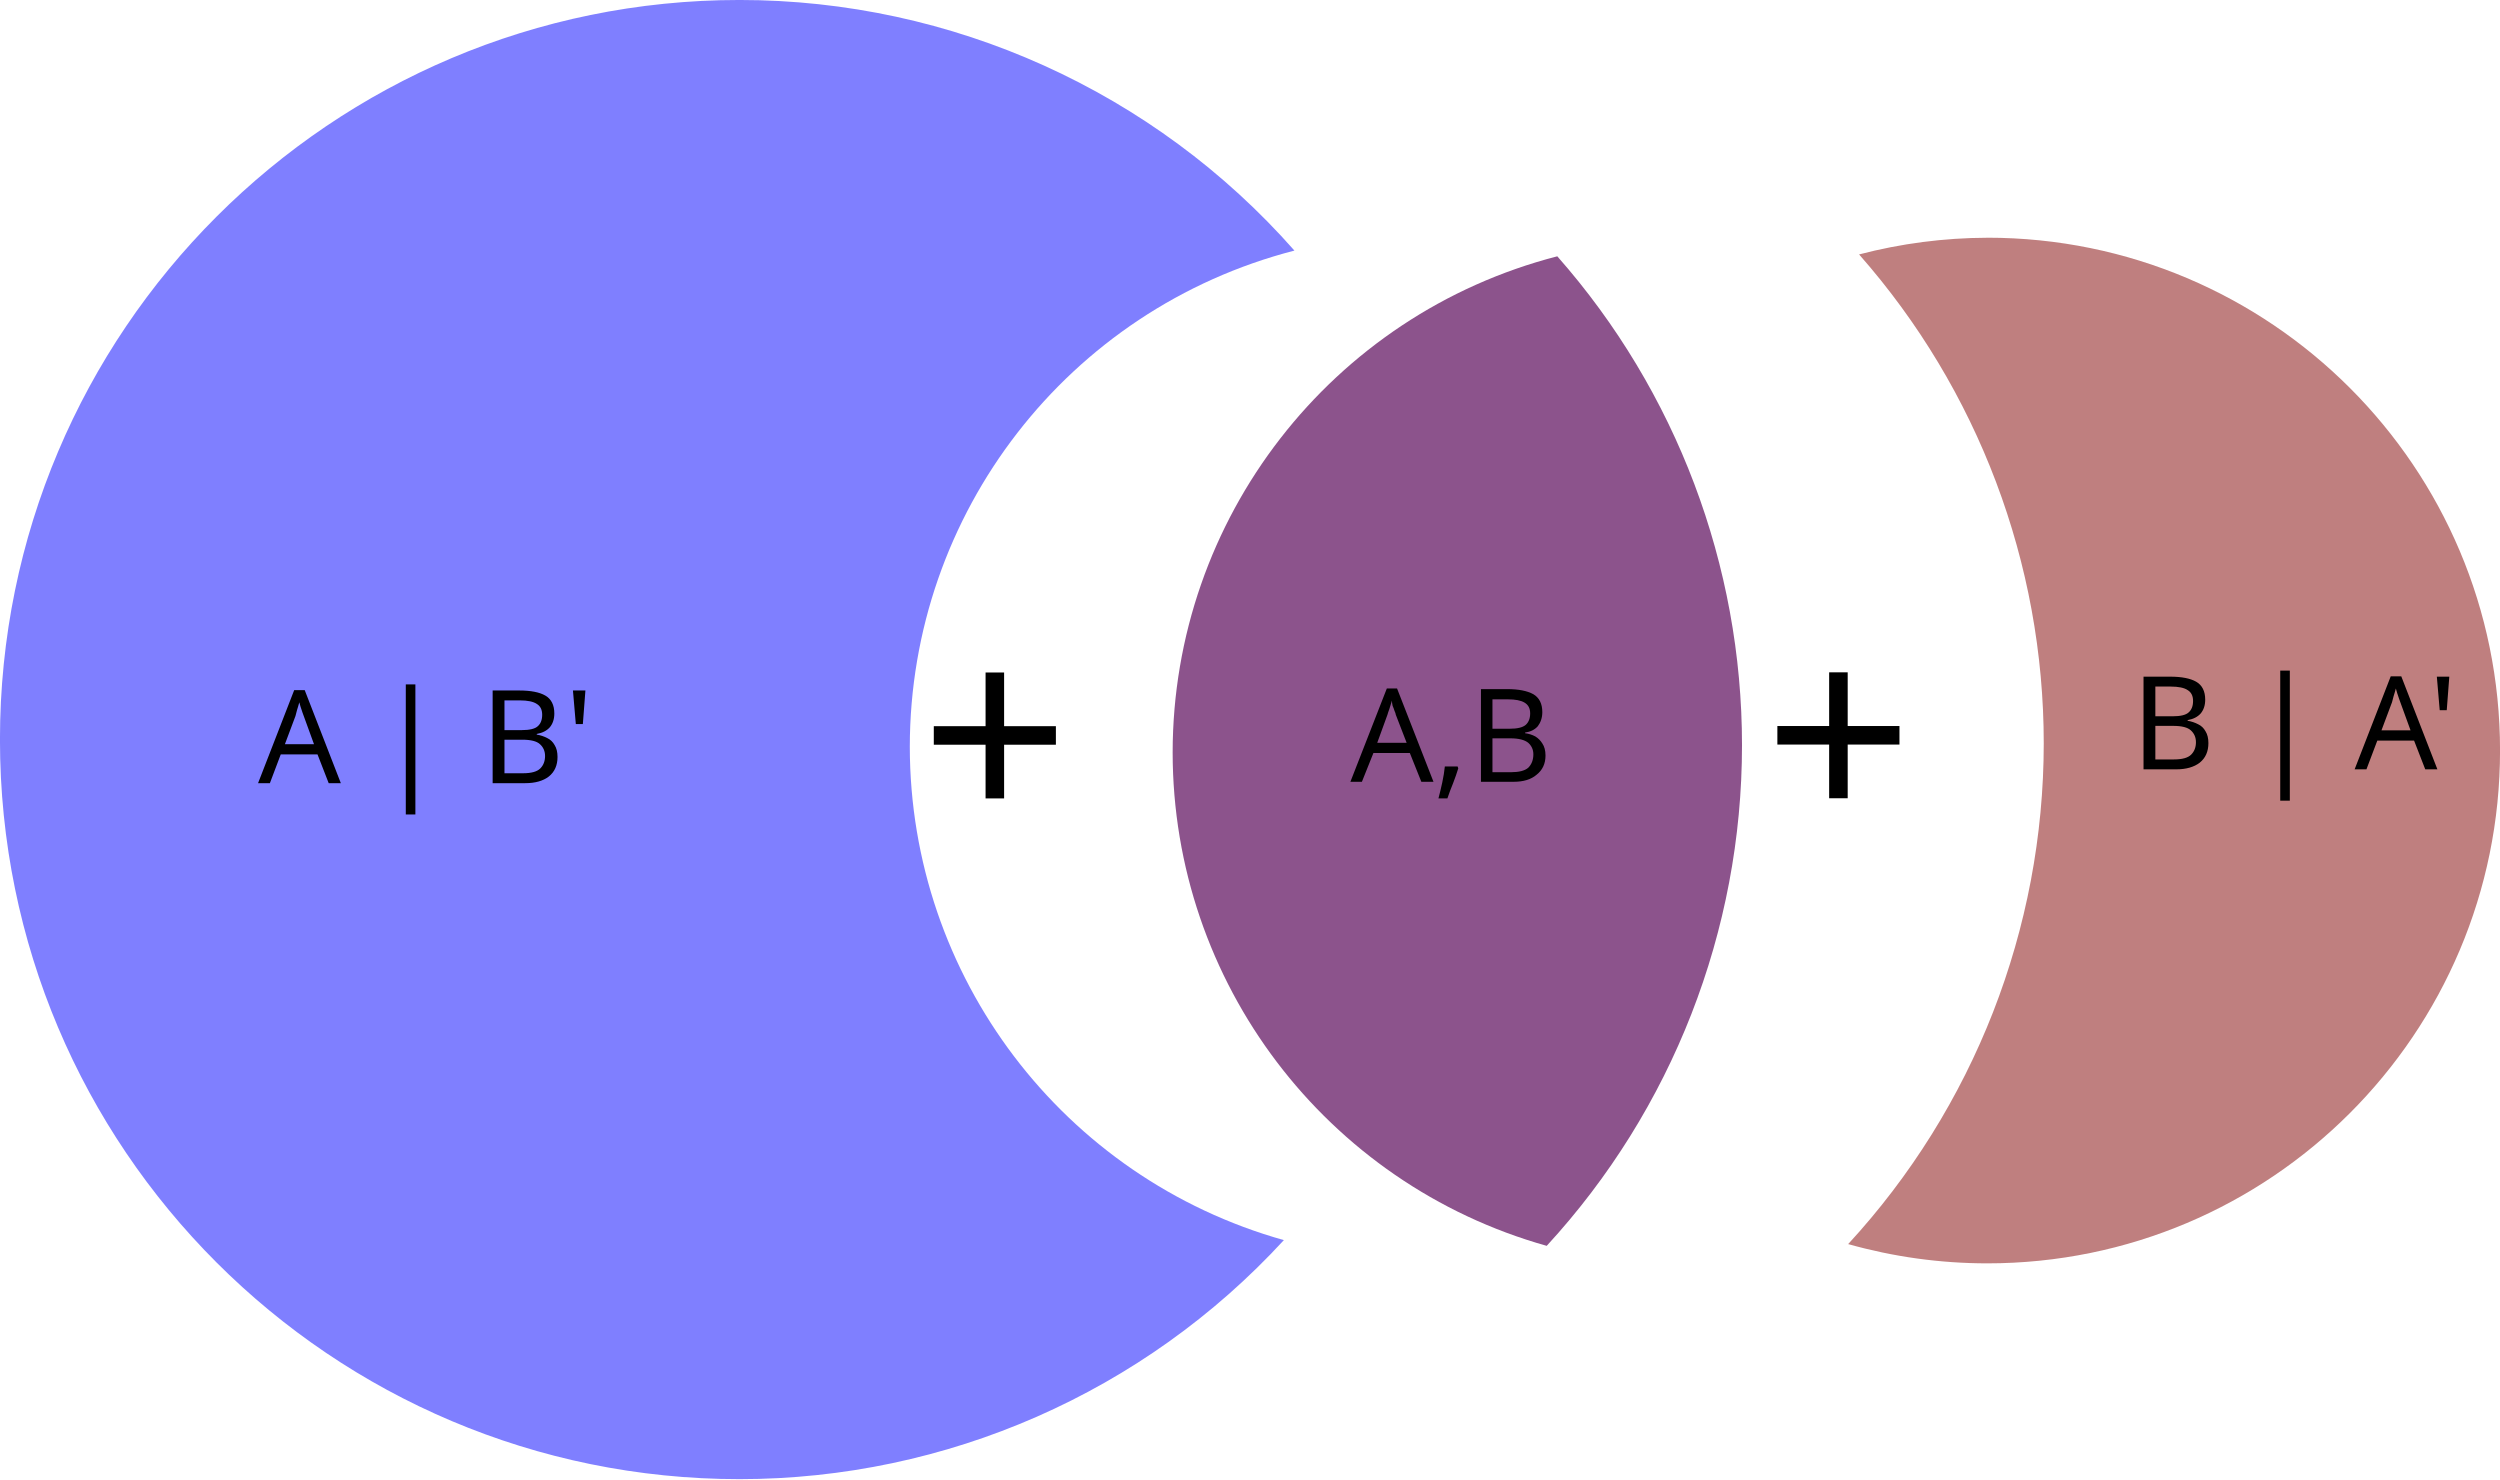
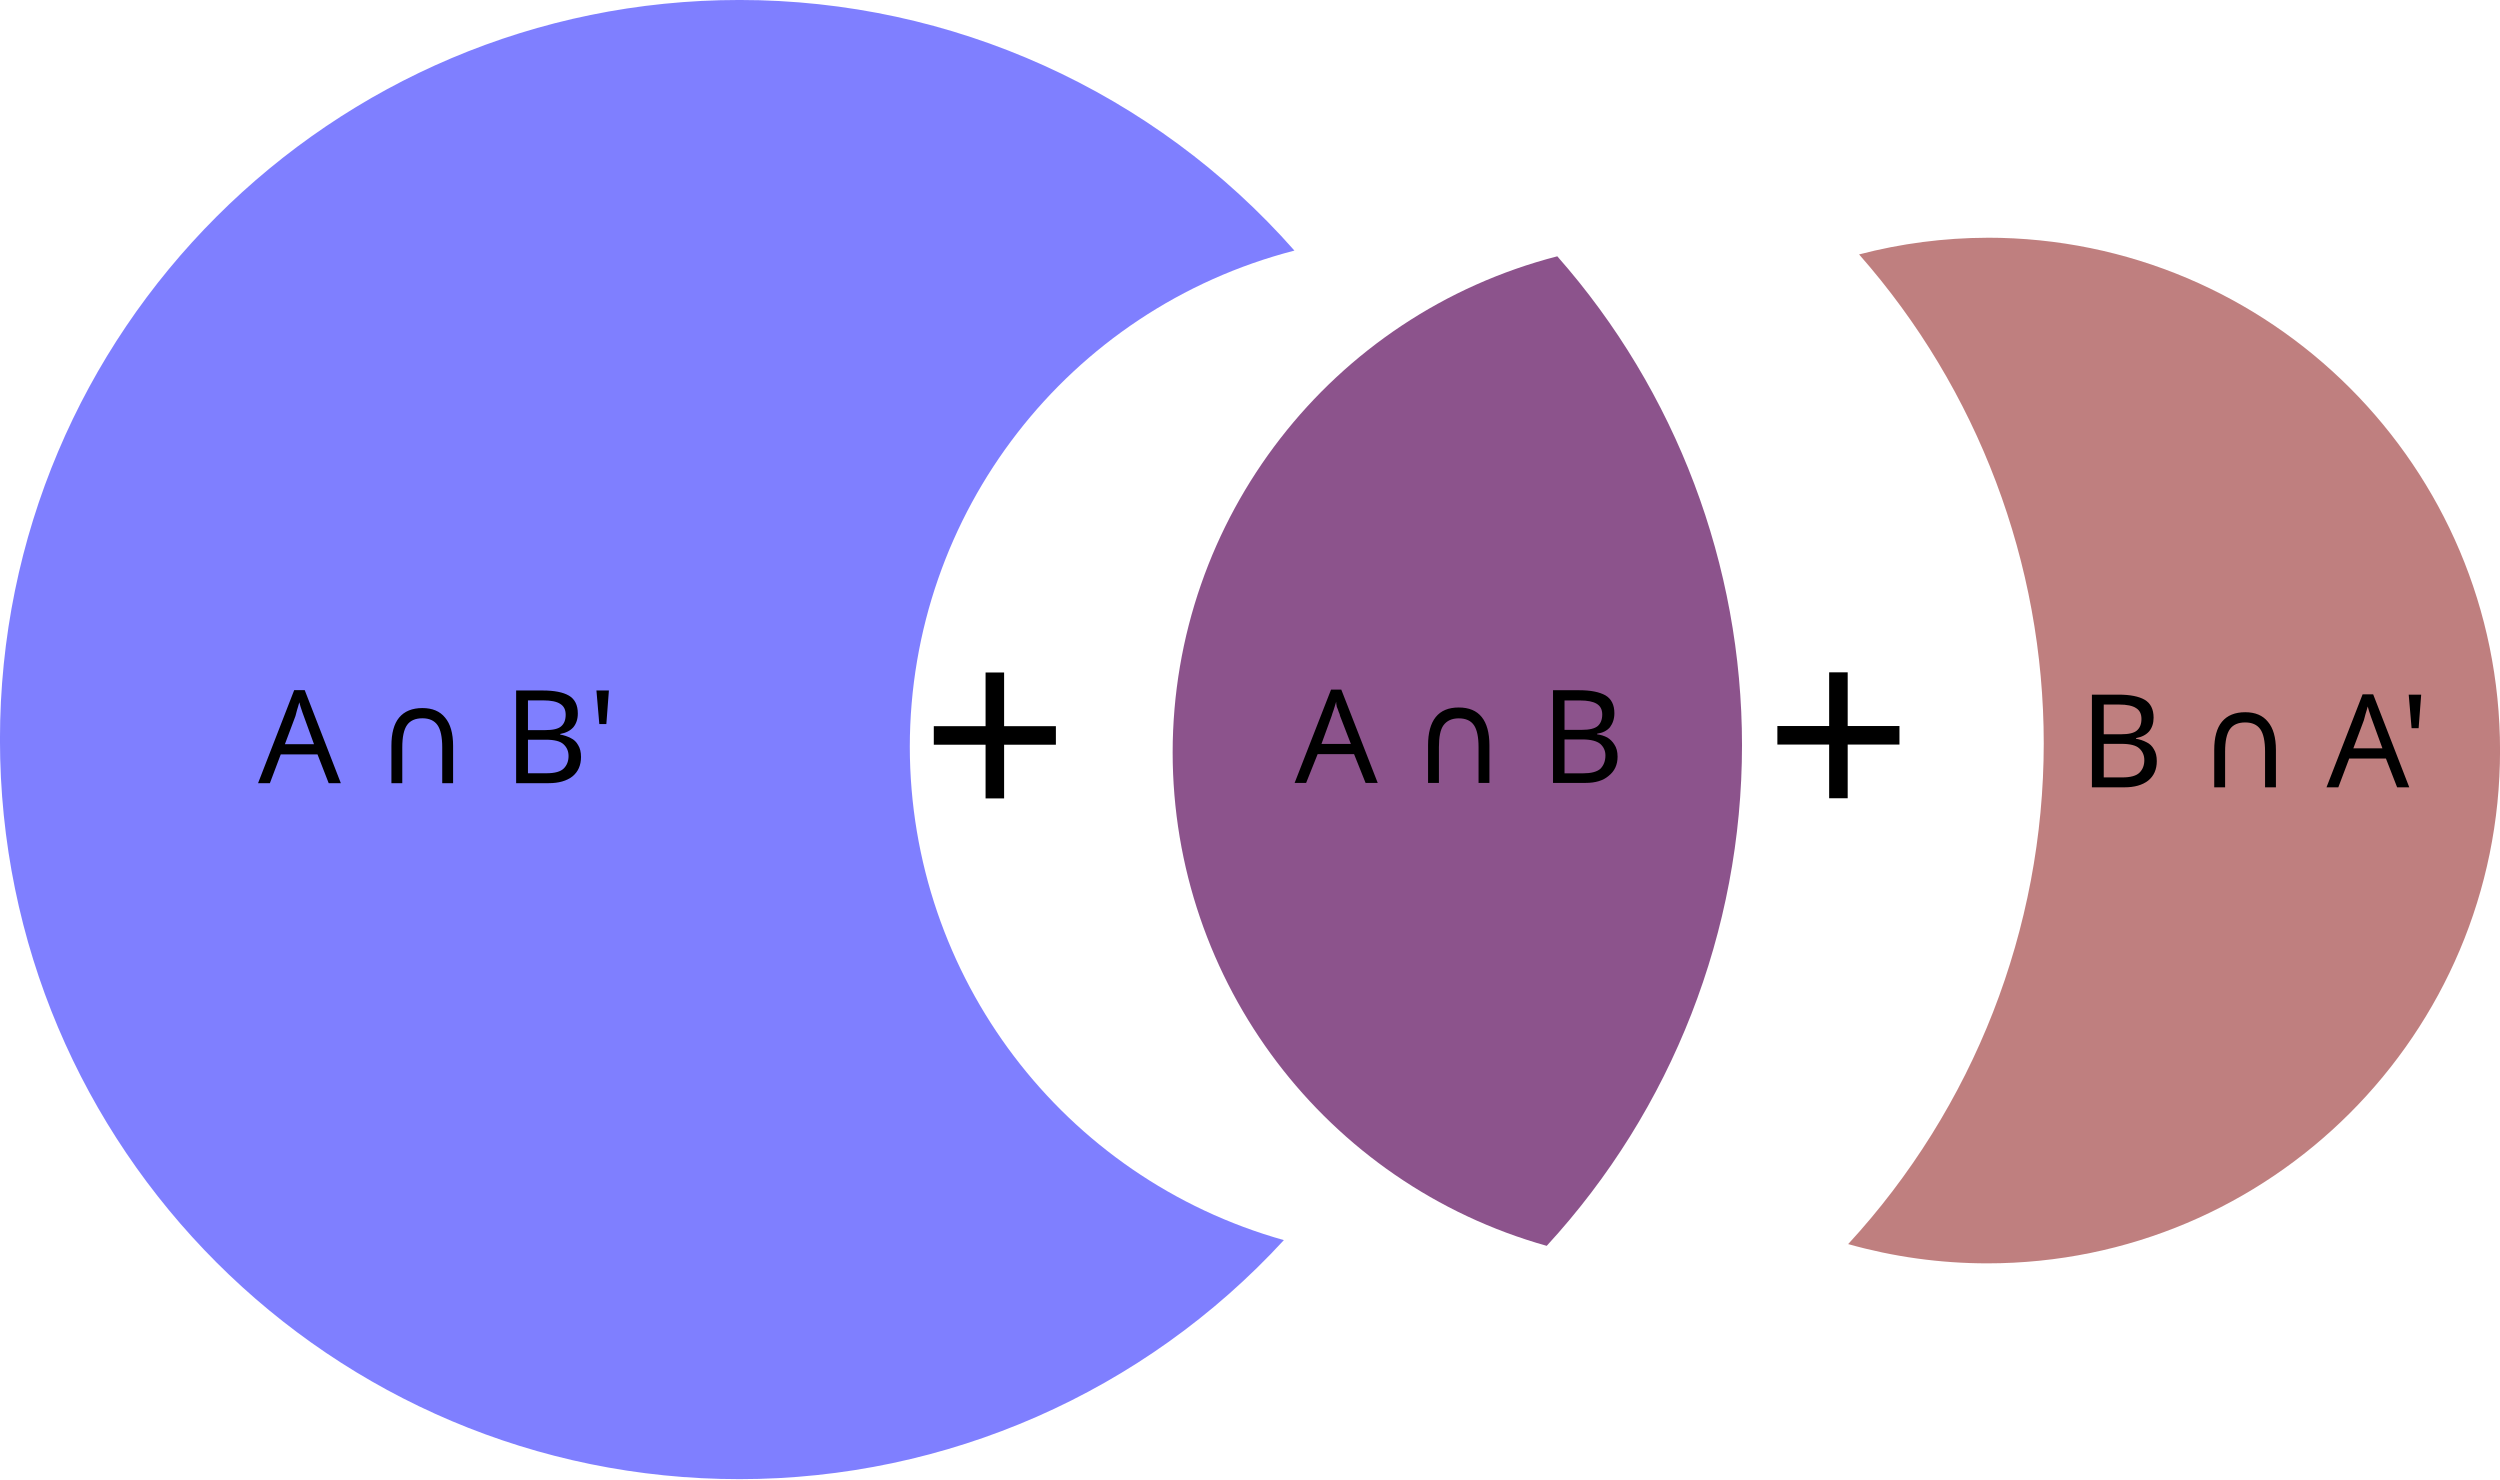
<svg xmlns="http://www.w3.org/2000/svg" width="61.112mm" height="36.158mm" viewBox="0 0 61.112 36.158" version="1.1" id="svg83958">
  <defs id="defs83955" />
  <g id="layer1" transform="translate(-39.65396,-99.04547)">
    <path id="path10689-5-0-7-8-9" style="display:inline;opacity:0.5;fill:#800000;stroke:none;stroke-width:0.347;stroke-dashoffset:0.098;stroke-opacity:1" d="m 88.231,104.857 a 12.536,12.536 0 0 0 -3.132,0.408 18.079,18.079 0 0 1 4.514,11.951 18.079,18.079 0 0 1 -4.781,12.241 12.536,12.536 0 0 0 3.399,0.471 12.536,12.536 0 0 0 12.536,-12.536 12.536,12.536 0 0 0 -12.536,-12.536 z" />
    <path id="path10689-4-1" style="opacity:0.5;fill:#0000ff;stroke:none;stroke-width:0.5;stroke-dashoffset:0.098;stroke-opacity:1" d="m 57.733,99.045 a 18.079,18.079 0 0 0 -18.08,18.079 18.079,18.079 0 0 0 18.08,18.079 18.079,18.079 0 0 0 13.305,-5.843 12.536,12.536 0 0 1 -9.144,-12.06 12.536,12.536 0 0 1 9.402,-12.129 18.079,18.079 0 0 0 -13.564,-6.126 z" />
    <path id="path10689" style="opacity:0.894;fill:#550055;fill-opacity:0.753;stroke:none;stroke-width:0.5;stroke-dashoffset:0.098;stroke-opacity:1" d="m 77.721,105.311 a 12.536,12.536 0 0 0 -9.402,12.129 12.536,12.536 0 0 0 9.144,12.06 18.079,18.079 0 0 0 4.774,-12.236 18.079,18.079 0 0 0 -4.515,-11.953 z" />
    <g id="g27138" transform="matrix(0.5,0,0,0.5,29.96026,47.07459)">
      <text xml:space="preserve" style="font-size:6.35px;line-height:1.25;font-family:Sans;-inkscape-font-specification:'Sans, Normal';font-variant-ligatures:none;stroke-width:0.265" x="32.002" y="142.23" id="text13138">
-         <tspan id="tspan13136" style="stroke-width:0.265" x="32.002" y="142.23">A | B'</tspan>
+         <tspan id="tspan13136" style="stroke-width:0.265" x="32.002" y="142.23">A ∩ B'</tspan>
      </text>
-       <text xml:space="preserve" style="font-size:6.35px;line-height:1.25;font-family:Sans;-inkscape-font-specification:'Sans, Normal';font-variant-ligatures:none;display:inline;stroke-width:0.265" x="123.574" y="141.554" id="text13138-4">
-         <tspan id="tspan13136-6" style="stroke-width:0.265" x="123.574" y="141.554">B | A'</tspan>
+       <text xml:space="preserve" style="font-size:6.35px;line-height:1.25;font-family:Sans;-inkscape-font-specification:'Sans, Normal';font-variant-ligatures:none;display:inline;stroke-width:0.265" x="121.051" y="142.432" id="text13138-4">
+         <tspan id="tspan13136-6" style="stroke-width:0.265" x="121.051" y="142.432">B ∩ A'</tspan>
      </text>
    </g>
-     <text xml:space="preserve" style="font-size:3.175px;line-height:1.25;font-family:Sans;-inkscape-font-specification:'Sans, Normal';font-variant-ligatures:none;stroke-width:0.132" x="72.665" y="118.155" id="text44509">
-       <tspan id="tspan44507" style="stroke-width:0.132" x="72.665" y="118.155">A,B</tspan>
+     <text xml:space="preserve" style="font-size:3.175px;line-height:1.25;font-family:Sans;-inkscape-font-specification:'Sans, Normal';font-variant-ligatures:none;stroke-width:0.132" x="71.299" y="118.182" id="text44509">
+       <tspan id="tspan44507" style="stroke-width:0.132" x="71.299" y="118.182">A ∩ B</tspan>
    </text>
    <text xml:space="preserve" style="font-size:6.35px;line-height:1.25;font-family:Sans;-inkscape-font-specification:'Sans, Normal';font-variant-ligatures:none;stroke-width:0.265" x="62.167" y="119.266" id="text186324">
      <tspan id="tspan186322" style="stroke-width:0.265" x="62.167" y="119.266">+</tspan>
    </text>
    <text xml:space="preserve" style="font-size:6.35px;line-height:1.25;font-family:Sans;-inkscape-font-specification:'Sans, Normal';font-variant-ligatures:none;stroke-width:0.265" x="82.791" y="119.261" id="text186324-6">
      <tspan id="tspan186322-2" style="stroke-width:0.265" x="82.791" y="119.261">+</tspan>
    </text>
  </g>
</svg>
